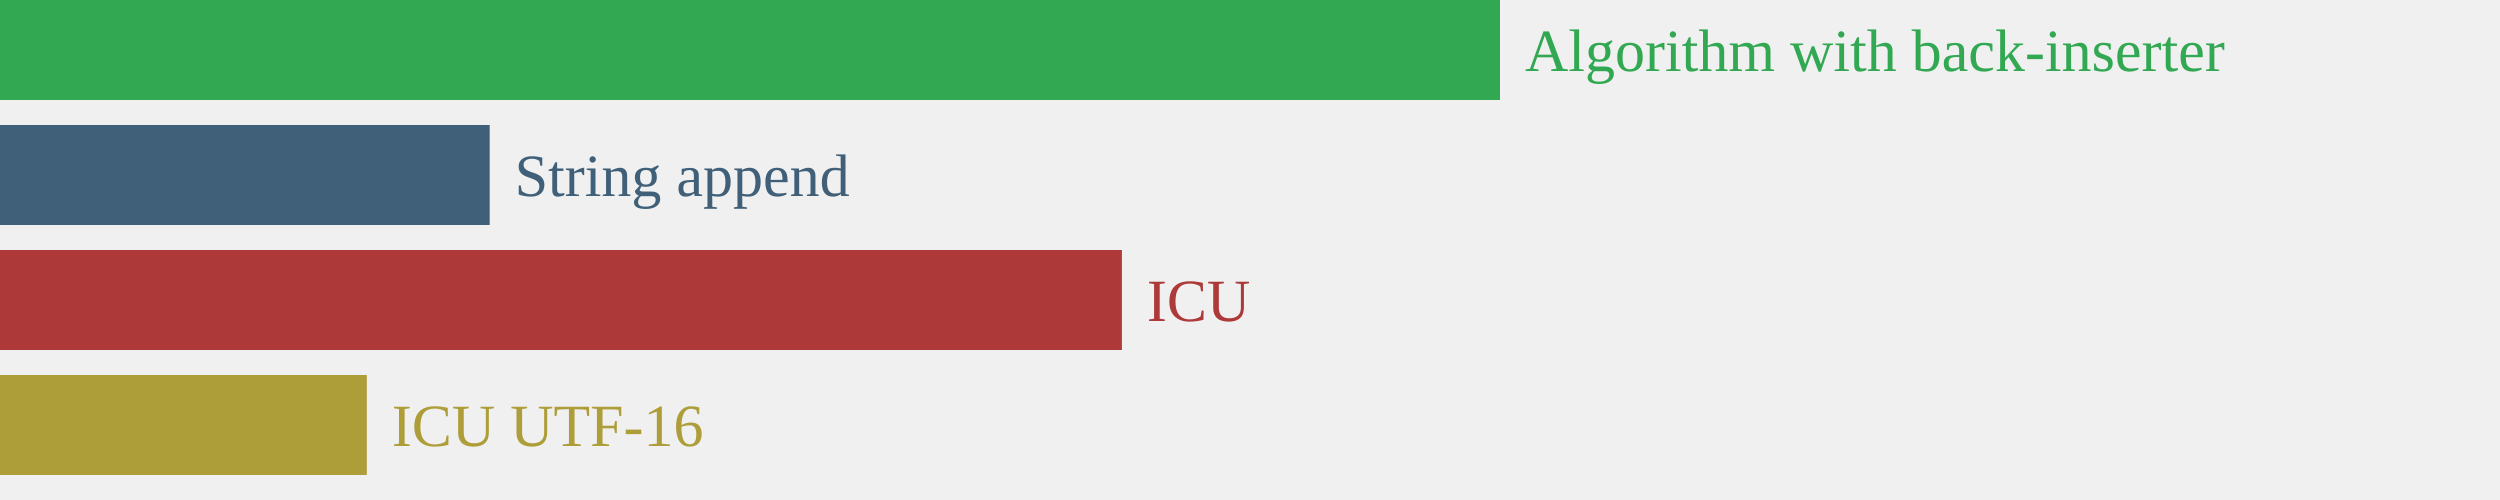
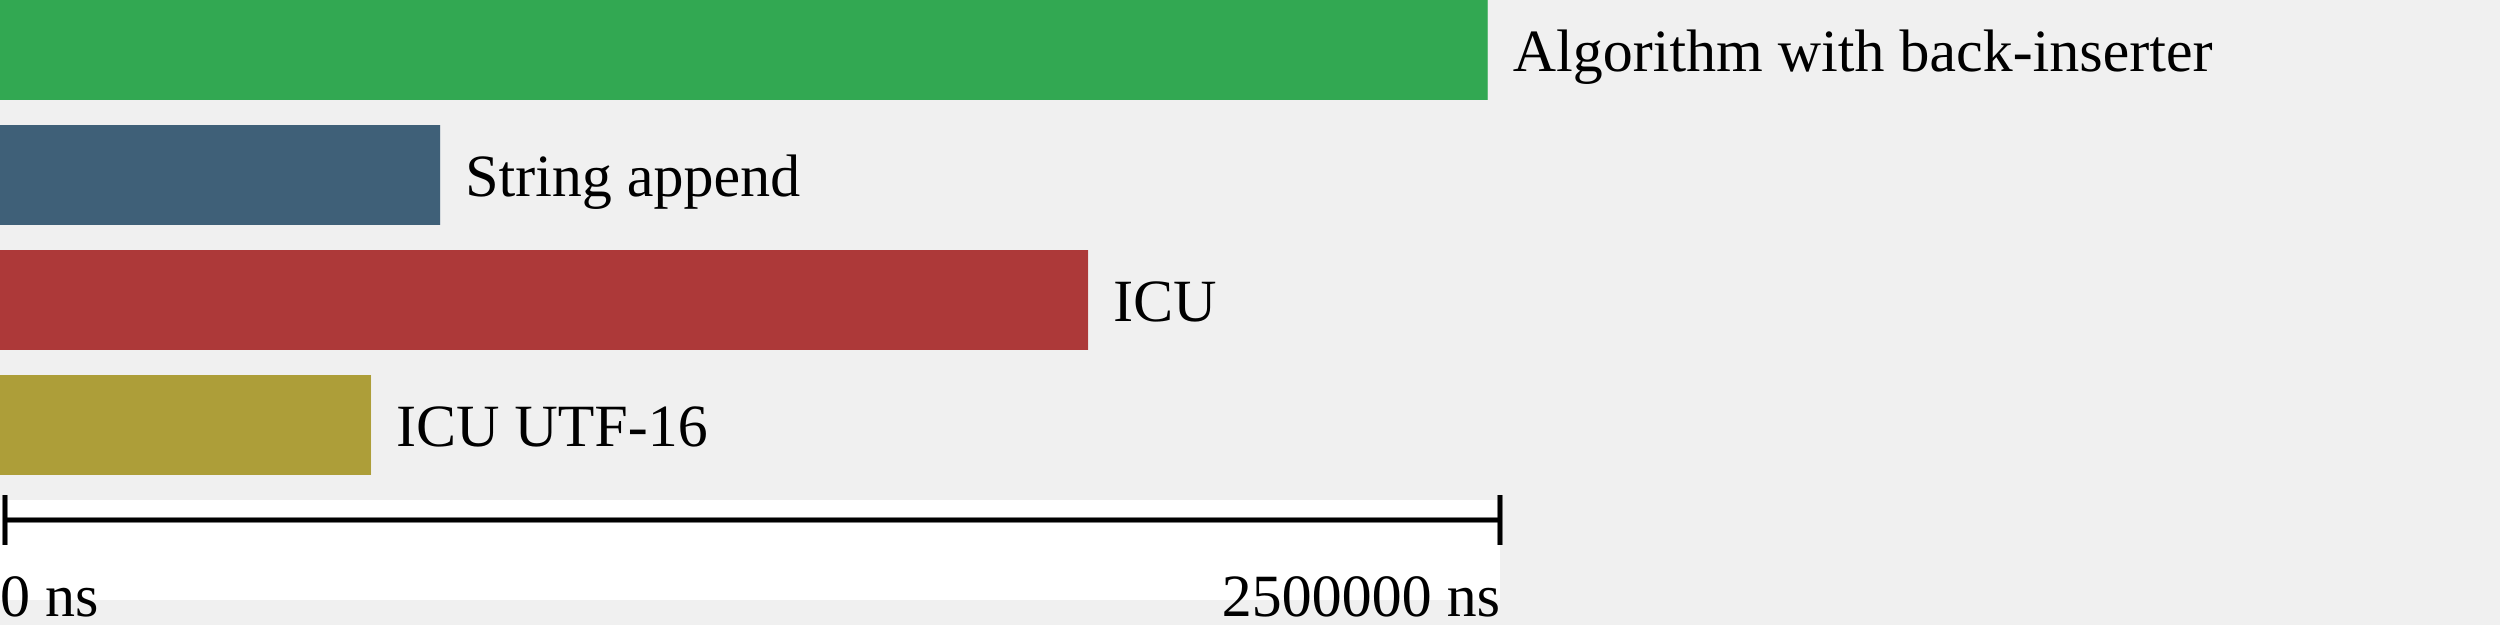
- <svg xmlns="http://www.w3.org/2000/svg" version="1.1" width="500" height="100">
-   <g fill="#32a852">
-     <rect width="300.0" height="20" y="0" />
-     <text x="305.0" y="10.0" dy=".35em">Algorithm with back-inserter</text>
-   </g>
-   <g fill="#3f6078">
-     <rect width="97.939" height="20" y="25" />
-     <text x="102.939" y="35.0" dy=".35em">String append</text>
-   </g>
-   <g fill="#ad3939">
-     <rect width="224.377" height="20" y="50" />
-     <text x="229.377" y="60.0" dy=".35em">ICU</text>
-   </g>
-   <g fill="#ad9e39">
-     <rect width="73.363" height="20" y="75" />
-     <text x="78.363" y="85.0" dy=".35em">ICU UTF-16</text>
-   </g>
+ <svg xmlns="http://www.w3.org/2000/svg" version="1.1" width="500" height="125">
+   <rect width="297.548" height="20" y="0" fill="#32a852" />
+   <text x="302.548" y="10.0" dy=".35em" fill="black">Algorithm with back-inserter</text>
+   <rect width="88.03" height="20" y="25" fill="#3f6078" />
+   <text x="93.03" y="35.0" dy=".35em" fill="black">String append</text>
+   <rect width="217.618" height="20" y="50" fill="#ad3939" />
+   <text x="222.618" y="60.0" dy=".35em" fill="black">ICU</text>
+   <rect width="74.208" height="20" y="75" fill="#ad9e39" />
+   <text x="79.208" y="85.0" dy=".35em" fill="black">ICU UTF-16</text>
+   <rect width="300" height="20" y="100" fill="white" />
+   <line x1="1" y1="104" x2="300" y2="104" stroke="black" fill="black" />
+   <line x1="1" y1="99" x2="1" y2="109" stroke="black" fill="black" />
+   <line x1="300" y1="99" x2="300" y2="109" stroke="black" fill="black" />
+   <text x="0" y="119.0" dy=".35em" fill="black">0 ns</text>
+   <text x="300" y="119.0" dy=".35em" text-anchor="end" fill="black">2500000 ns</text>
</svg>
